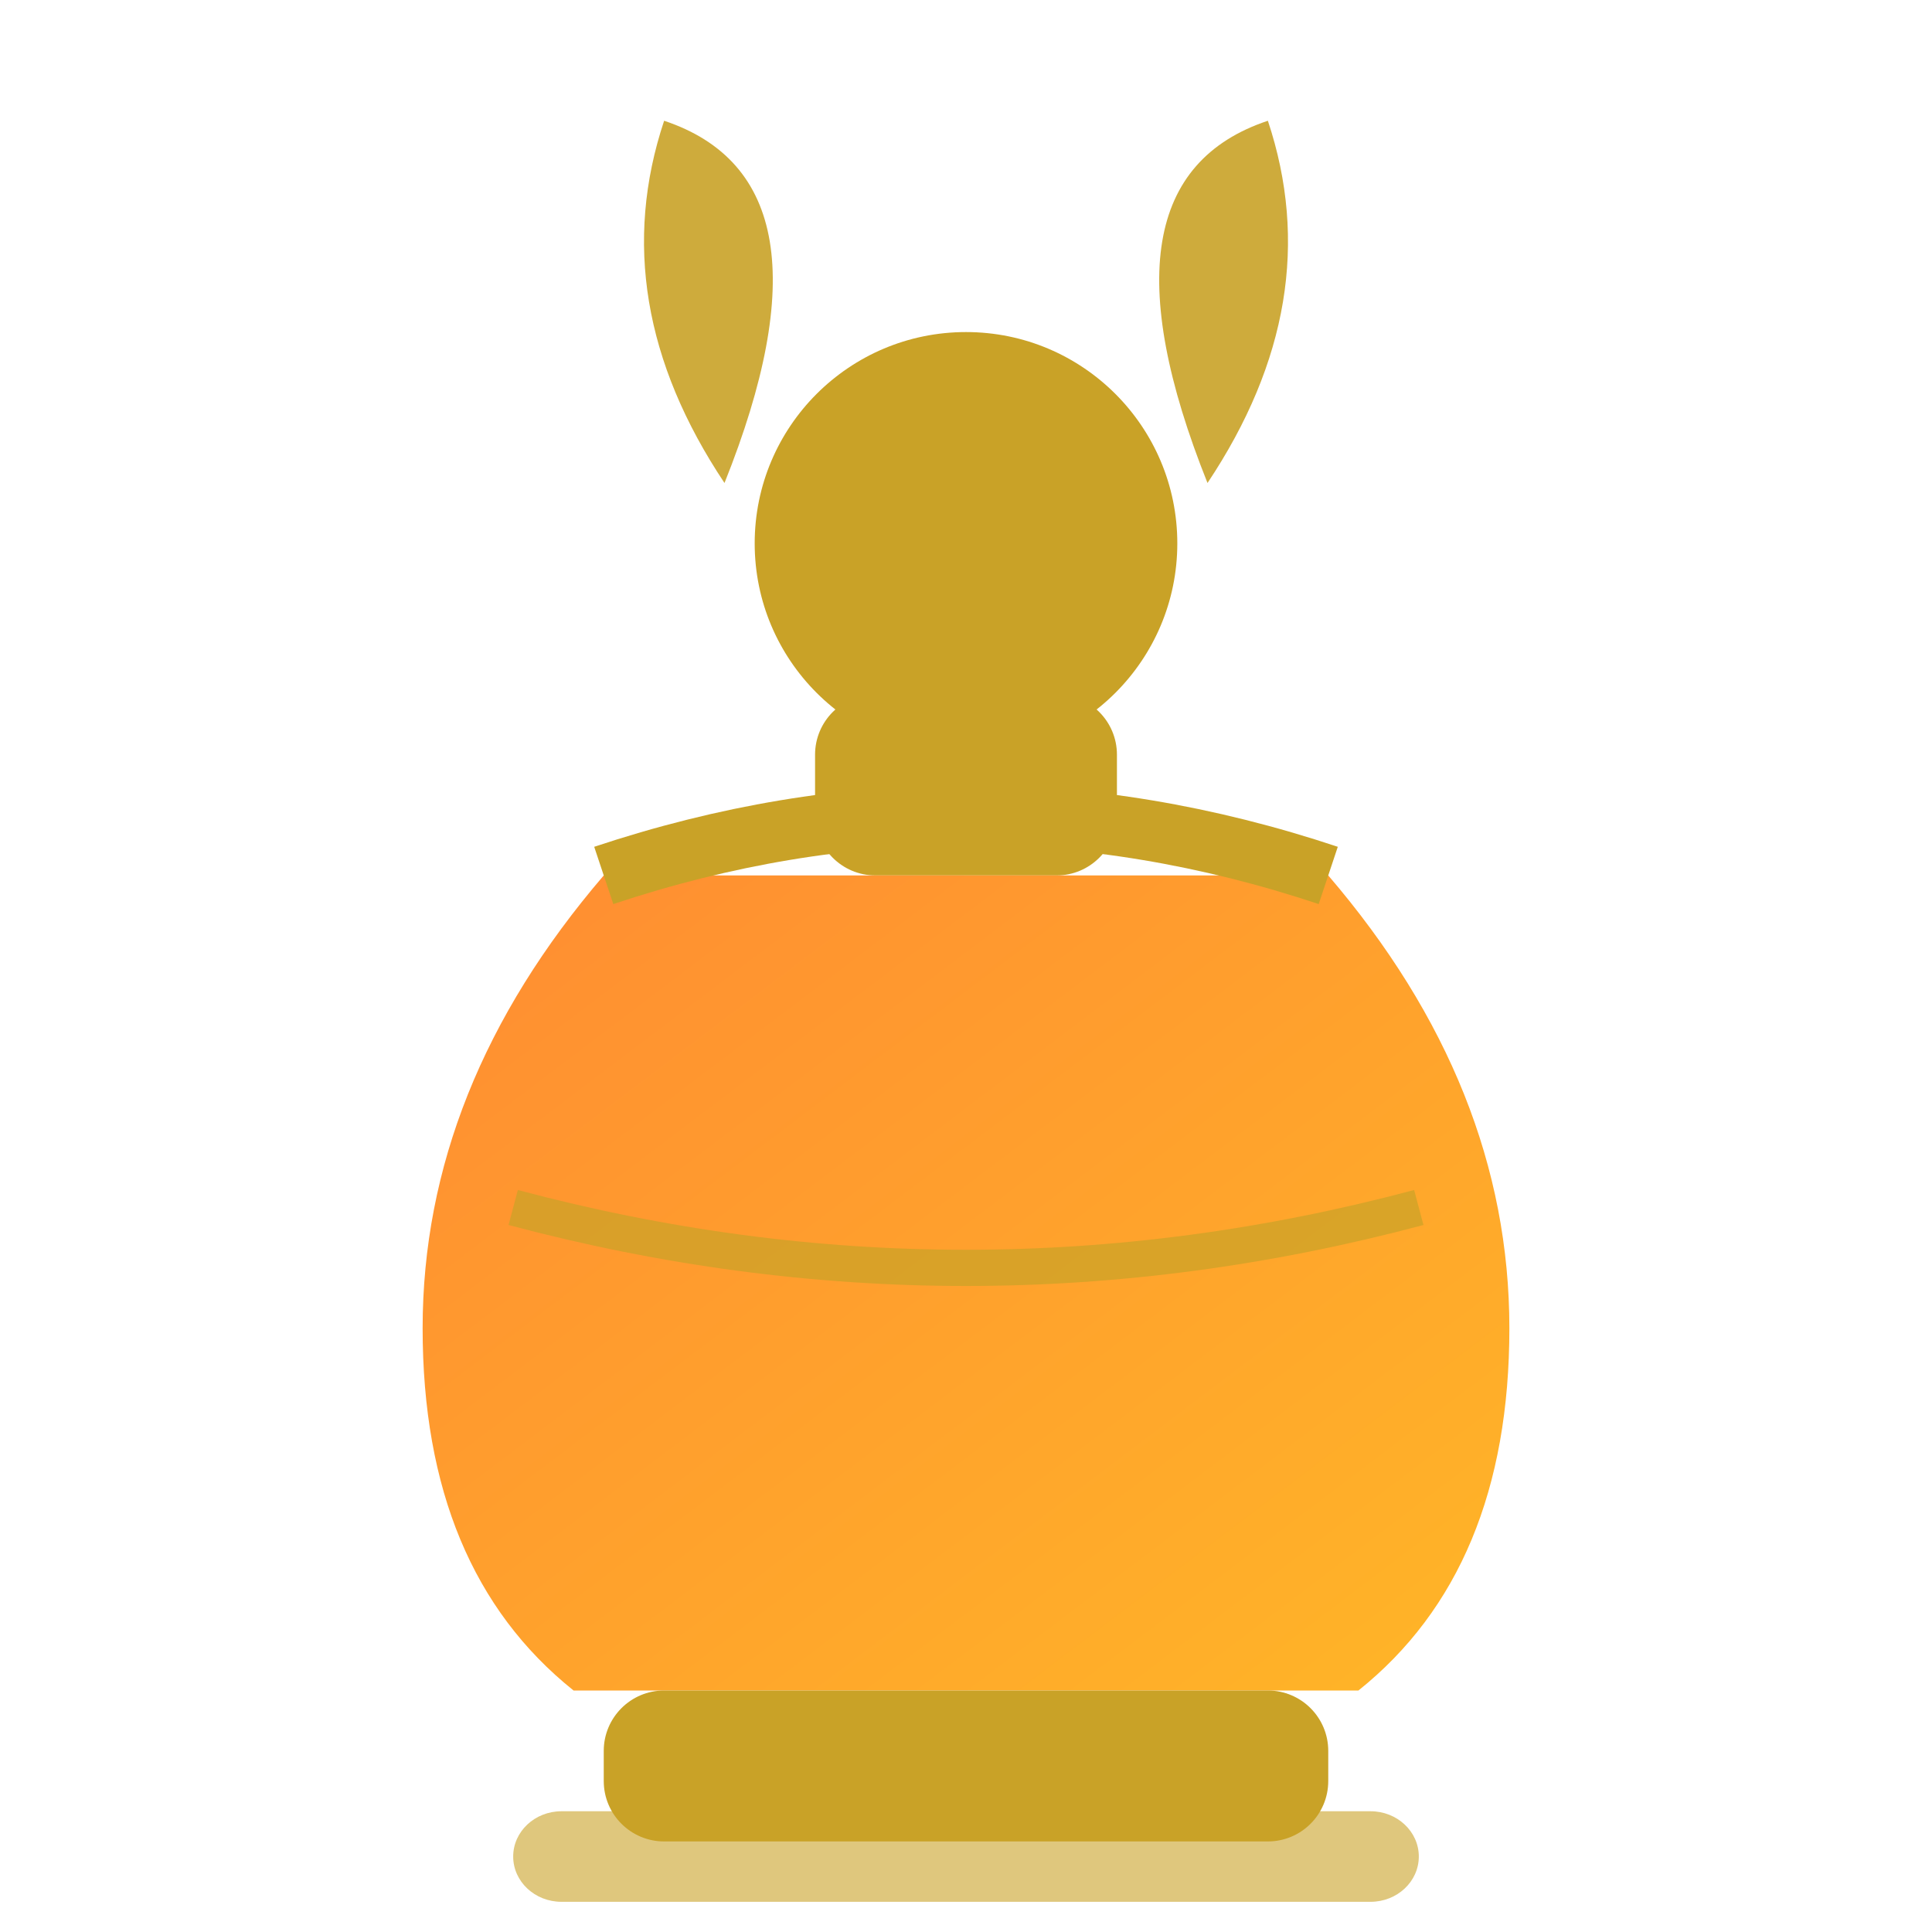
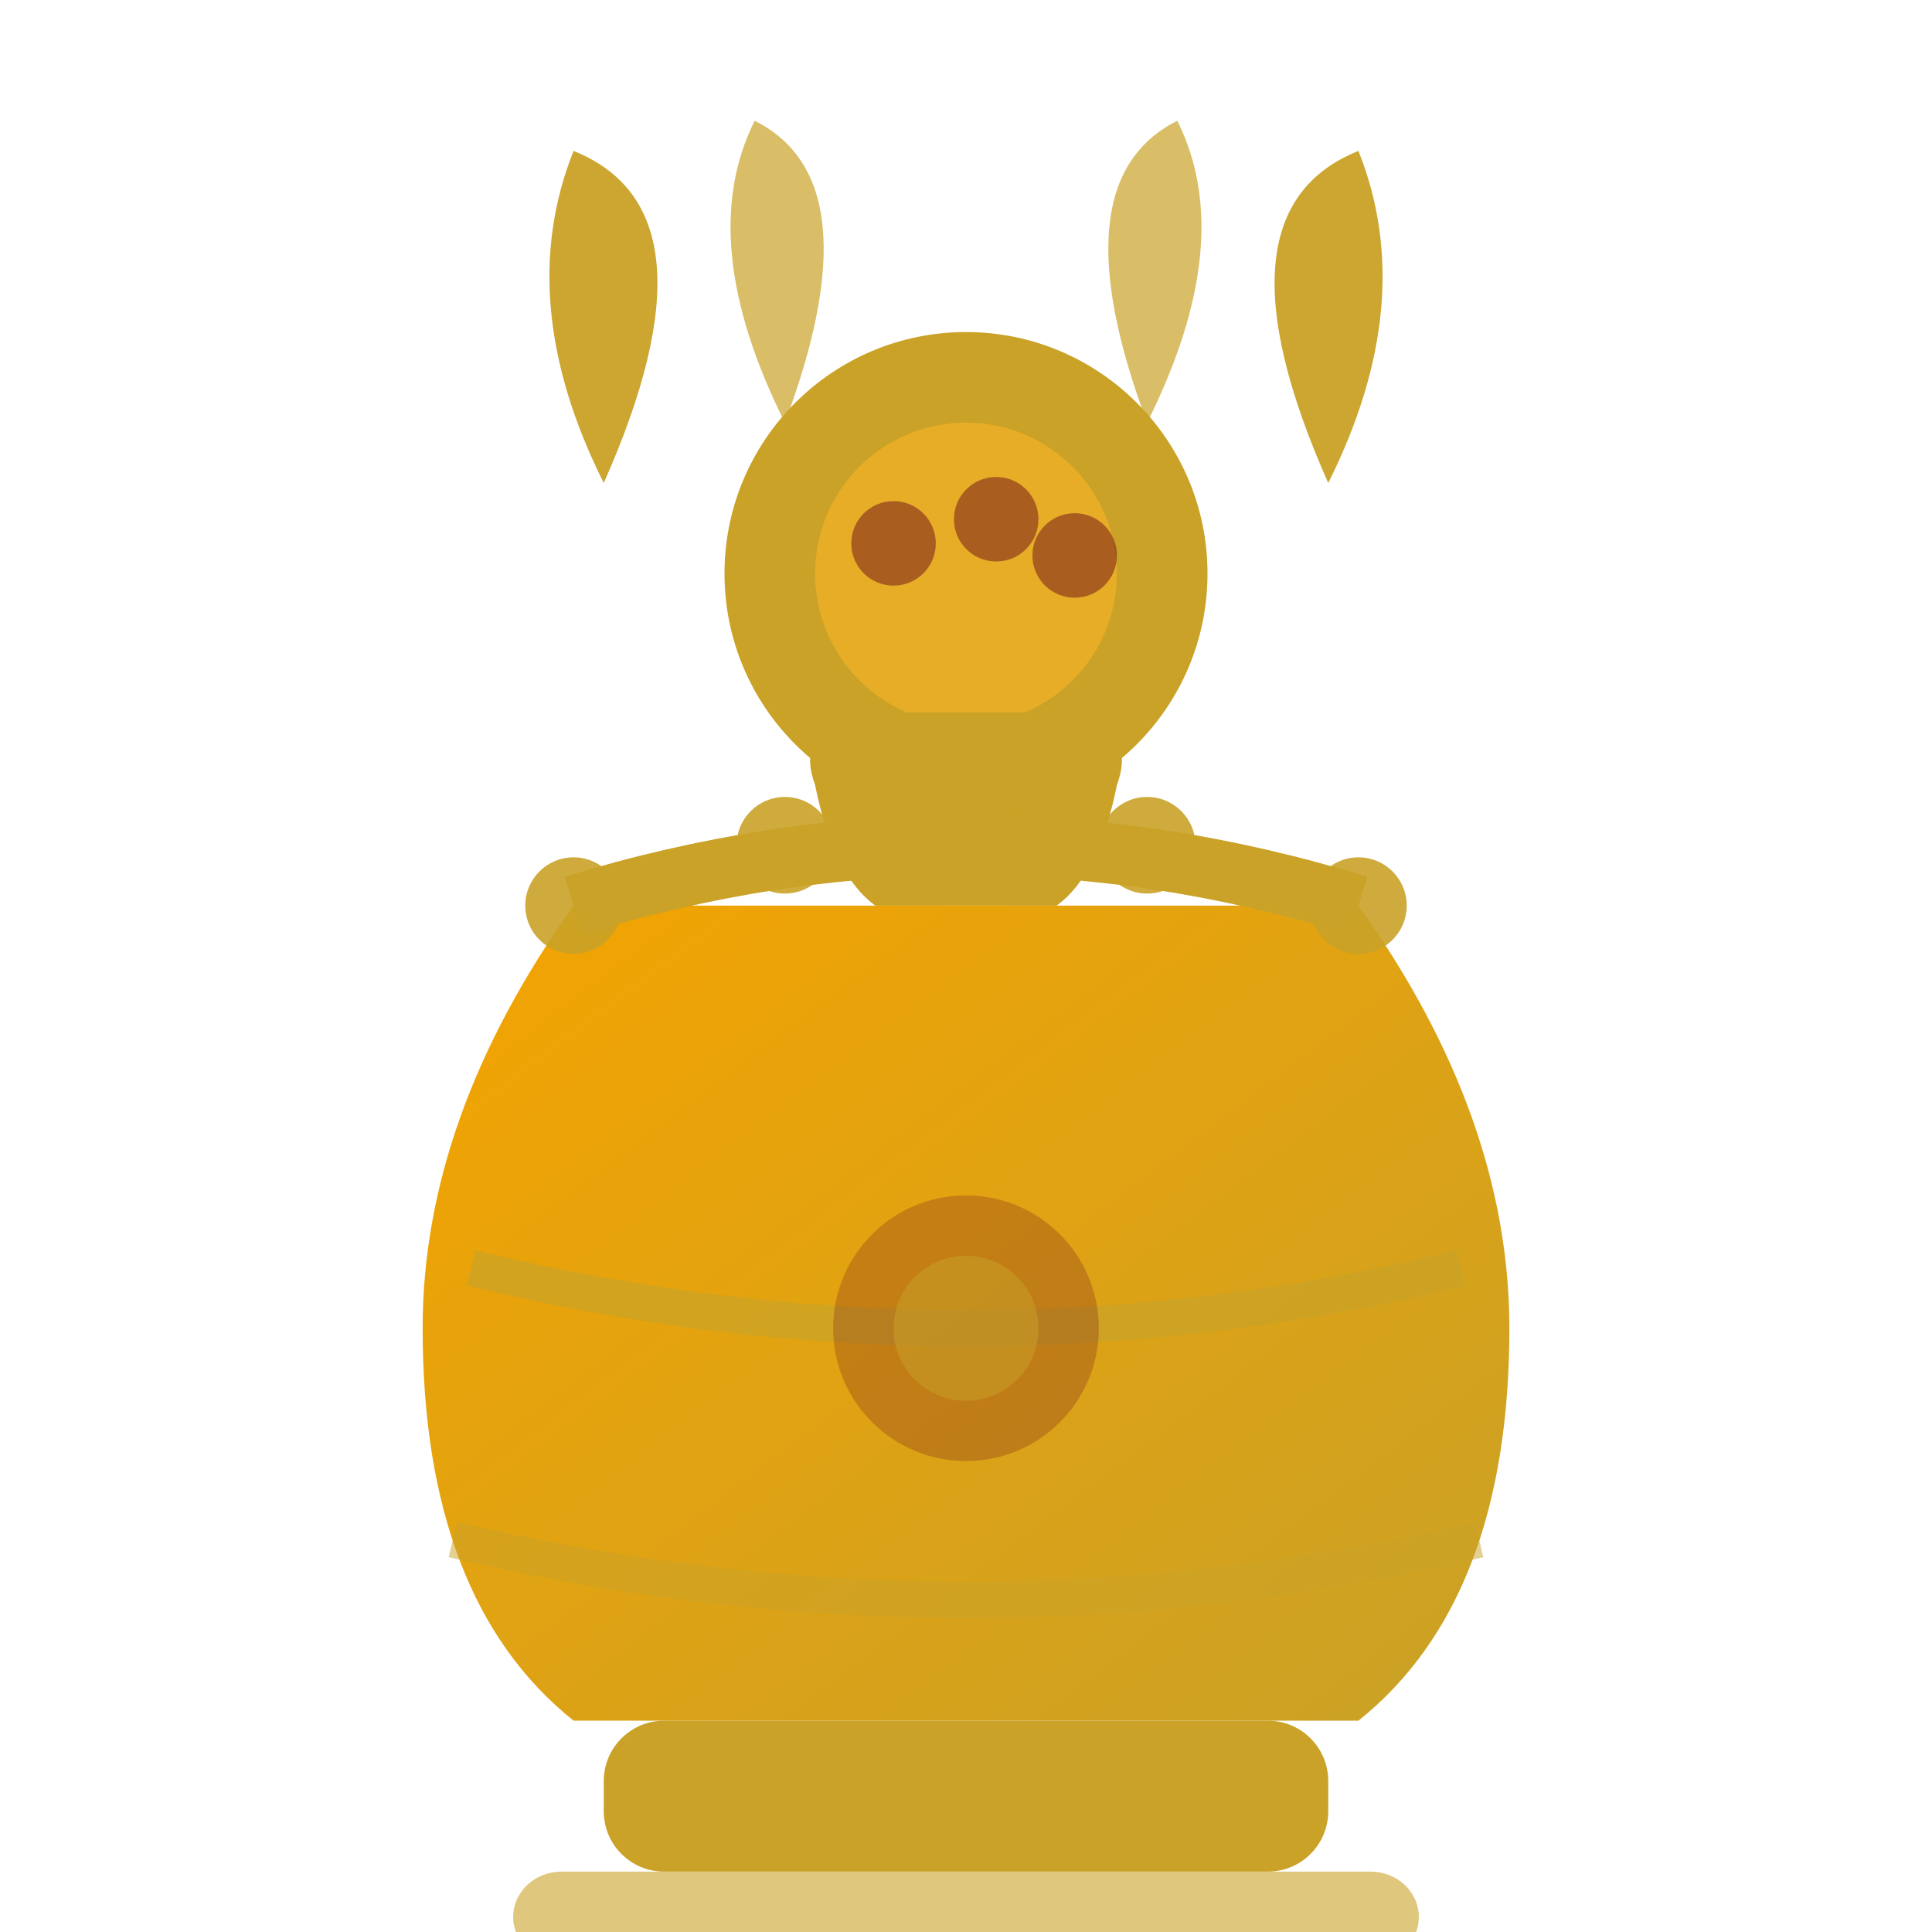
<svg xmlns="http://www.w3.org/2000/svg" width="32" height="32" viewBox="0 0 32 32" fill="none">
  <defs>
-     <linearGradient id="kg" x1="0%" y1="0%" x2="100%" y2="100%">
-       <stop offset="0%" stop-color="#FF8C32" />
-       <stop offset="100%" stop-color="#FFB627" />
+     <linearGradient id="pot" x1="0%" y1="0%" x2="100%" y2="100%">
+       <stop offset="0%" stop-color="#F4A300" />
+       <stop offset="100%" stop-color="#C9A227" />
    </linearGradient>
  </defs>
-   <path d="M12 8 Q10 5 11 2 Q14 3 12 8Z" fill="#C9A227" opacity="0.9" />
-   <path d="M16 6 Q16 2 16 1 Q16 2 16 6Z" fill="#C9A227" opacity="0.8" />
-   <path d="M20 8 Q22 5 21 2 Q18 3 20 8Z" fill="#C9A227" opacity="0.9" />
-   <circle cx="16" cy="9" r="3.5" fill="#C9A227" />
-   <rect x="13.5" y="11.5" width="5" height="3" rx="1" fill="#C9A227" />
-   <path d="M10 14.5 Q7 18 7 22 Q7 26 9.5 28 L22.5 28 Q25 26 25 22 Q25 18 22 14.5Z" fill="url(#kg)" />
-   <path d="M10 14.5 Q16 12.5 22 14.5" stroke="#C9A227" stroke-width="1" fill="none" />
-   <path d="M8.5 20 Q16 22 23.5 20" stroke="#C9A227" stroke-width="0.6" fill="none" opacity="0.7" />
-   <rect x="10" y="28" width="12" height="2.5" rx="1" fill="#C9A227" />
-   <rect x="8.5" y="30" width="15" height="1.5" rx="0.8" fill="#C9A227" opacity="0.6" />
+   <path d="M10 8 Q8.5 5 9.5 2.5 Q12 3.5 10 8Z" fill="#C9A227" opacity="0.95" />
+   <path d="M16 6.5 Q16 2.5 16 1 Q16 2.5 16 6.5Z" fill="#C9A227" opacity="0.85" />
+   <path d="M22 8 Q23.5 5 22.5 2.5 Q20 3.5 22 8Z" fill="#C9A227" opacity="0.95" />
+   <path d="M13 7 Q11.5 4 12.5 2 Q14.5 3 13 7Z" fill="#C9A227" opacity="0.7" />
+   <path d="M19 7 Q20.5 4 19.5 2 Q17.5 3 19 7Z" fill="#C9A227" opacity="0.7" />
+   <circle cx="16" cy="9.5" r="4" fill="#C9A227" />
+   <circle cx="16" cy="9.5" r="2.5" fill="#FFB627" opacity="0.55" />
+   <circle cx="14.8" cy="9" r="0.7" fill="#6B0F1A" opacity="0.5" />
+   <circle cx="16.5" cy="8.6" r="0.7" fill="#6B0F1A" opacity="0.5" />
+   <circle cx="17.8" cy="9.2" r="0.7" fill="#6B0F1A" opacity="0.5" />
+   <path d="M13.5 13 Q13.2 12.2 14 11.8 L18 11.8 Q18.8 12.2 18.5 13 Q18.2 14.5 17.5 15 L14.5 15 Q13.8 14.5 13.5 13Z" fill="#C9A227" />
+   <path d="M9.5 15 Q7 18.5 7 22 Q7 26.5 9.5 28.5 L22.5 28.5 Q25 26.5 25 22 Q25 18.5 22.5 15Z" fill="url(#pot)" />
+   <path d="M9.5 15 Q16 13 22.5 15" stroke="#C9A227" stroke-width="1" fill="none" />
+   <circle cx="9.5" cy="15" r="0.8" fill="#C9A227" opacity="0.9" />
+   <circle cx="13" cy="14" r="0.8" fill="#C9A227" opacity="0.9" />
+   <circle cx="16" cy="13.5" r="0.8" fill="#C9A227" opacity="0.9" />
+   <circle cx="19" cy="14" r="0.8" fill="#C9A227" opacity="0.9" />
+   <circle cx="22.5" cy="15" r="0.8" fill="#C9A227" opacity="0.9" />
+   <path d="M7.8 21 Q16 23 24.2 21" stroke="#C9A227" stroke-width="0.6" fill="none" opacity="0.7" />
+   <path d="M7.5 25.5 Q16 27.5 24.5 25.5" stroke="#C9A227" stroke-width="0.6" fill="none" opacity="0.5" />
+   <circle cx="16" cy="22" r="2.2" fill="#6B0F1A" opacity="0.25" />
+   <circle cx="16" cy="22" r="1.2" fill="#C9A227" opacity="0.5" />
+   <rect x="10" y="28.5" width="12" height="2.5" rx="1" fill="#C9A227" />
+   <rect x="8.5" y="31" width="15" height="1.5" rx="0.8" fill="#C9A227" opacity="0.6" />
</svg>
